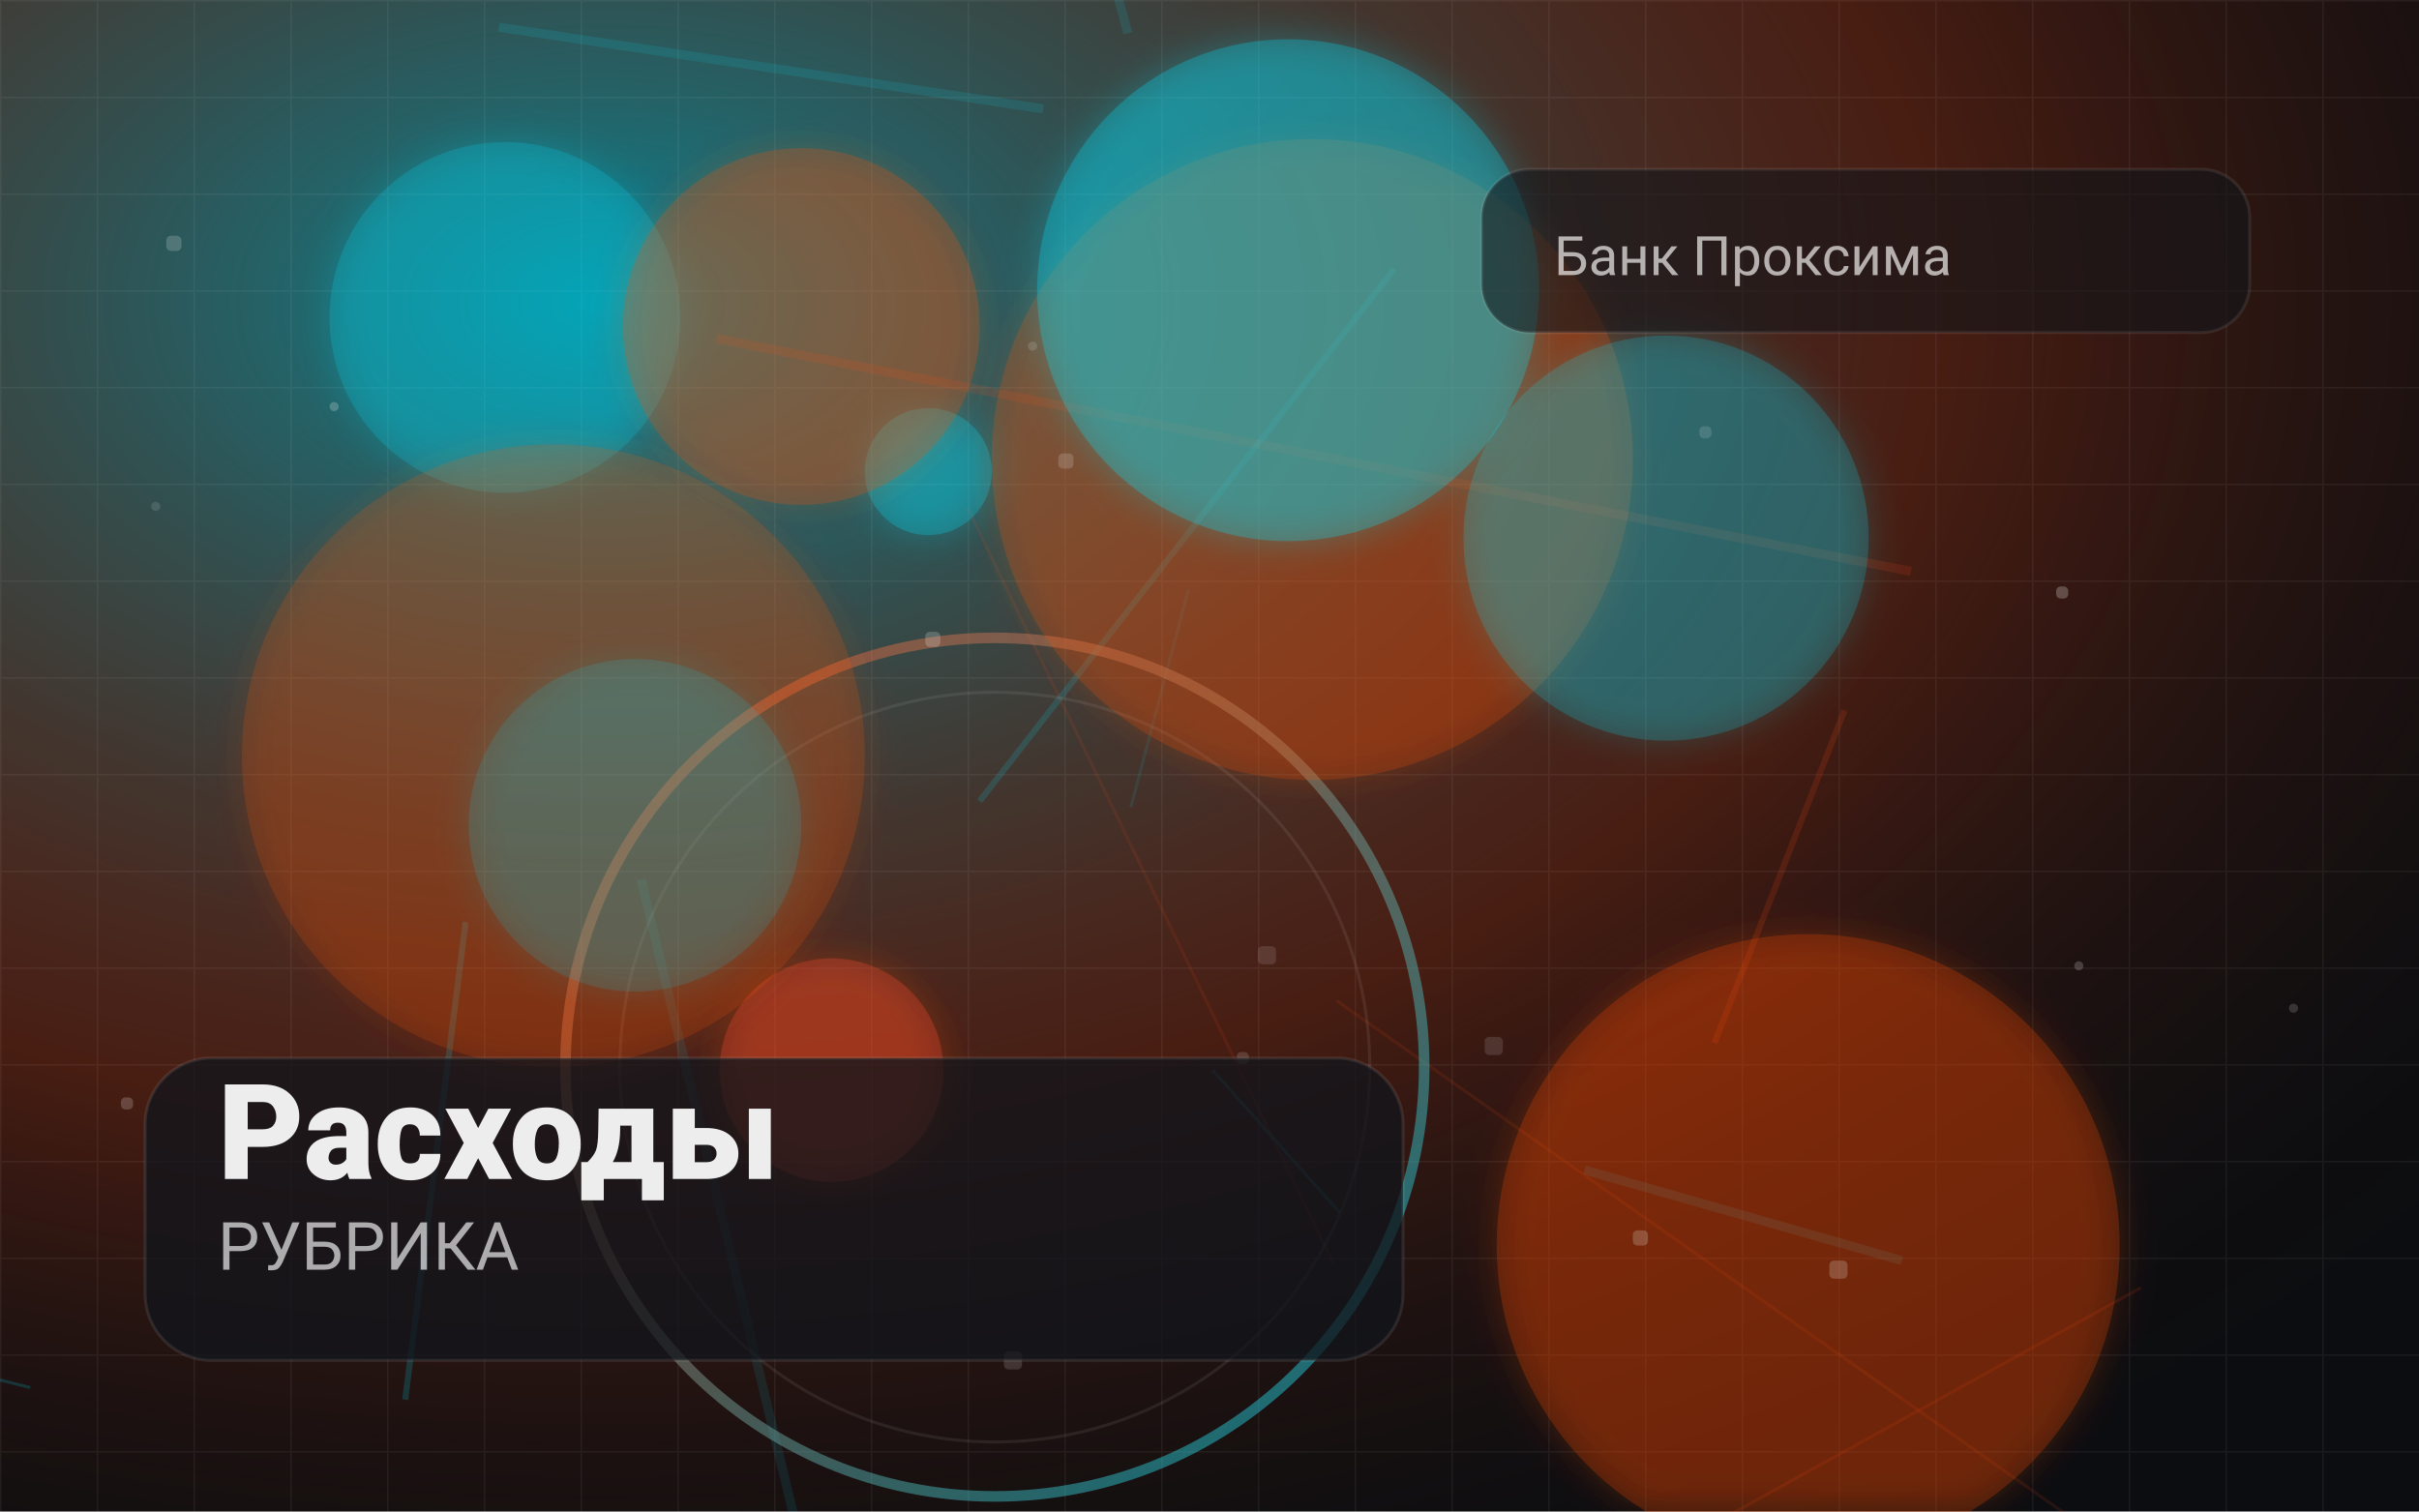
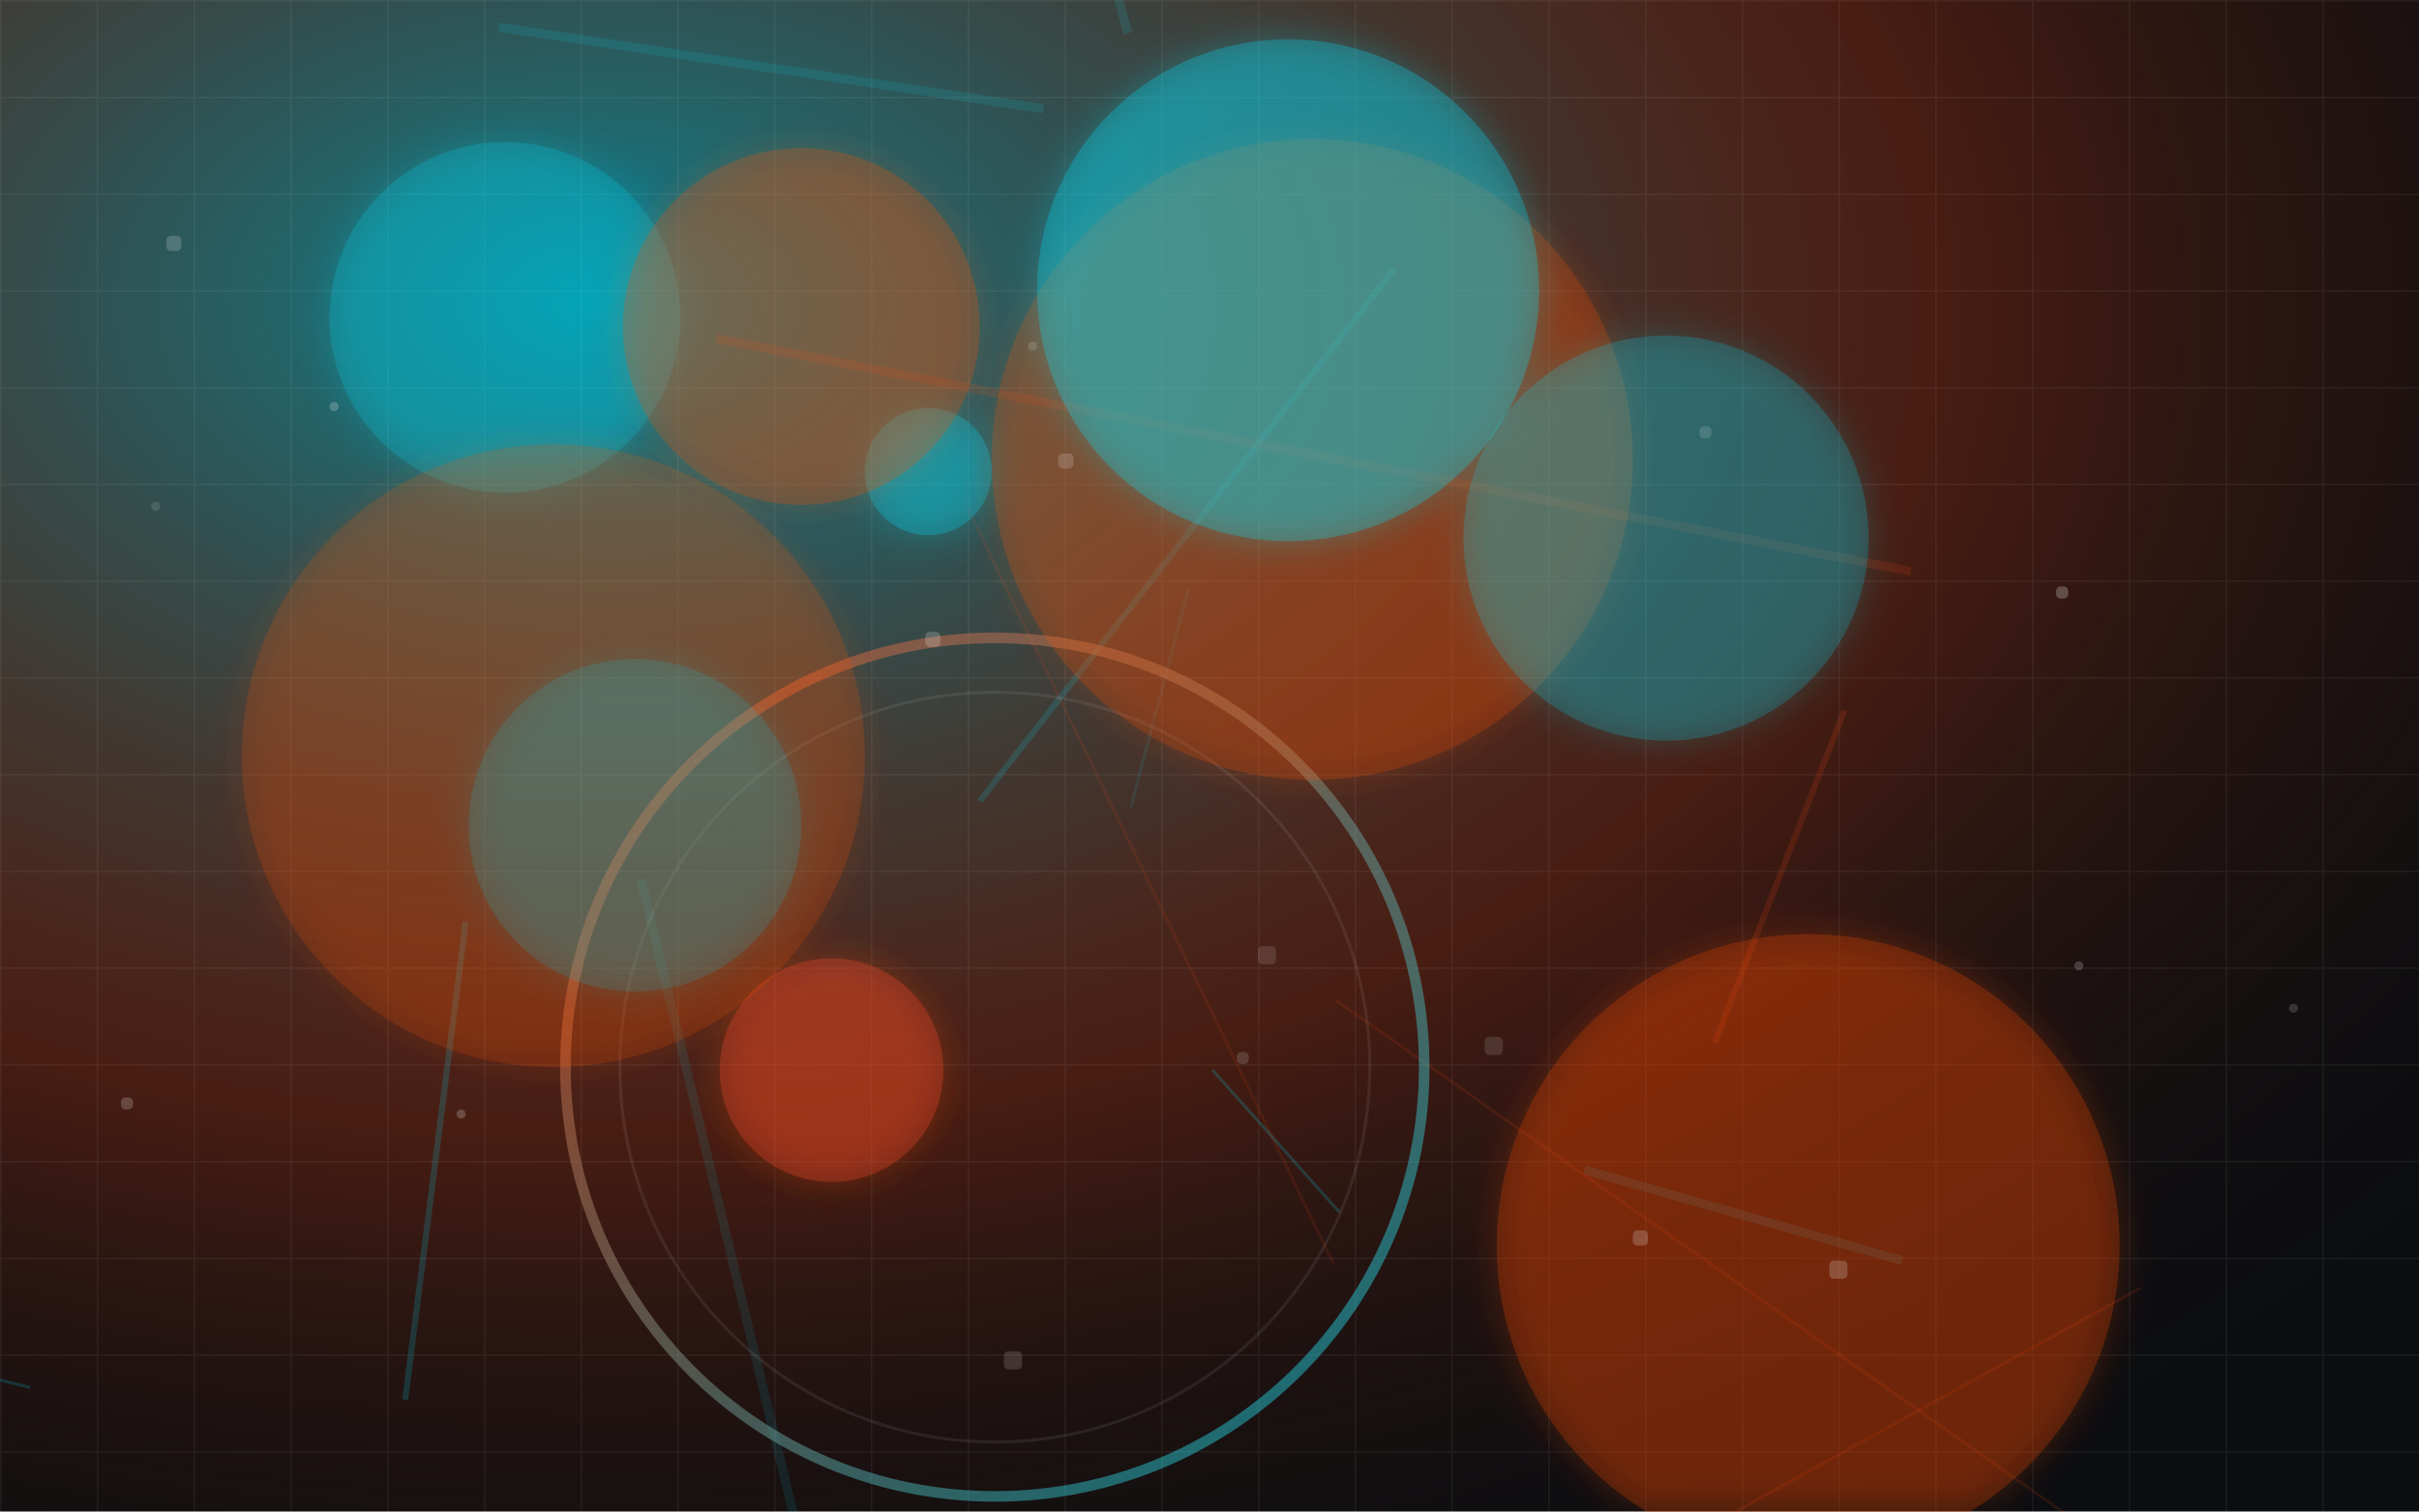
<svg xmlns="http://www.w3.org/2000/svg" width="800" height="500" viewBox="0 0 800 500" fill="none">
  <defs>
    <linearGradient id="g1" x1="0" y1="0" x2="1" y2="1">
      <stop offset="0" stop-color="#FF4D1A" stop-opacity="0.95" />
      <stop offset="1" stop-color="#00E5FF" stop-opacity="0.85" />
    </linearGradient>
    <radialGradient id="g2" cx="0.25" cy="0.2" r="1">
      <stop offset="0" stop-color="#00E5FF" stop-opacity="0.55" />
      <stop offset="0.55" stop-color="#FF4D1A" stop-opacity="0.25" />
      <stop offset="1" stop-color="#0B0D10" stop-opacity="0" />
    </radialGradient>
    <pattern id="grid" width="32" height="32" patternUnits="userSpaceOnUse">
      <path d="M 32 0 L 0 0 0 32" stroke="#EDEDED" stroke-opacity="0.06" stroke-width="1" />
    </pattern>
    <filter id="glow" x="-50%" y="-50%" width="200%" height="200%">
      <feGaussianBlur stdDeviation="6" result="b" />
      <feMerge>
        <feMergeNode in="b" />
        <feMergeNode in="SourceGraphic" />
      </feMerge>
    </filter>
  </defs>
  <rect width="800" height="500" fill="#0B0D10" />
  <rect width="800" height="500" fill="url(#g2)" />
  <rect width="800" height="500" fill="url(#grid)" />
  <path d="M610 235 L567 345" stroke="#FF4D1A" stroke-opacity="0.152" stroke-width="2" />
  <path d="M443 401 L401 354" stroke="#00E5FF" stroke-opacity="0.175" stroke-width="1" />
  <path d="M524 387 L629 417" stroke="#00E5FF" stroke-opacity="0.13" stroke-width="3" />
  <path d="M320 168 L441 418" stroke="#FF4D1A" stroke-opacity="0.1" stroke-width="1" />
  <path d="M165 9 L345 36" stroke="#00E5FF" stroke-opacity="0.115" stroke-width="3" />
  <path d="M324 265 L461 89" stroke="#00E5FF" stroke-opacity="0.146" stroke-width="2" />
  <path d="M442 331 L726 531" stroke="#FF4D1A" stroke-opacity="0.108" stroke-width="1" />
  <path d="M373 11 L367 -11" stroke="#00E5FF" stroke-opacity="0.11" stroke-width="3" />
  <path d="M393 195 L374 267" stroke="#00E5FF" stroke-opacity="0.09" stroke-width="1" />
  <path d="M708 426 L373 611" stroke="#FF4D1A" stroke-opacity="0.115" stroke-width="1" />
  <path d="M212 291 L266 516" stroke="#00E5FF" stroke-opacity="0.095" stroke-width="3" />
  <path d="M154 305 L134 463" stroke="#00E5FF" stroke-opacity="0.168" stroke-width="2" />
  <path d="M237 112 L632 189" stroke="#FF4D1A" stroke-opacity="0.135" stroke-width="3" />
  <path d="M10 459 L-290 384" stroke="#00E5FF" stroke-opacity="0.166" stroke-width="1" />
  <circle cx="329" cy="353" r="142" stroke="url(#g1)" stroke-width="3.5" stroke-opacity="0.55" />
  <circle cx="329" cy="353" r="124" stroke="#EDEDED" stroke-width="1" stroke-opacity="0.08" />
  <circle cx="598" cy="412" r="103" fill="#FF4D1A" fill-opacity="0.229" filter="url(#glow)" />
  <circle cx="307" cy="156" r="21" fill="#00E5FF" fill-opacity="0.241" filter="url(#glow)" />
  <circle cx="434" cy="152" r="106" fill="#FF4D1A" fill-opacity="0.207" filter="url(#glow)" />
  <circle cx="167" cy="105" r="58" fill="#00E5FF" fill-opacity="0.186" filter="url(#glow)" />
  <circle cx="265" cy="108" r="59" fill="#FF4D1A" fill-opacity="0.223" filter="url(#glow)" />
  <circle cx="551" cy="178" r="67" fill="#00E5FF" fill-opacity="0.191" filter="url(#glow)" />
  <circle cx="275" cy="354" r="37" fill="#FF4D1A" fill-opacity="0.271" filter="url(#glow)" />
  <circle cx="426" cy="96" r="83" fill="#00E5FF" fill-opacity="0.262" filter="url(#glow)" />
  <circle cx="183" cy="250" r="103" fill="#FF4D1A" fill-opacity="0.166" filter="url(#glow)" />
  <circle cx="210" cy="273" r="55" fill="#00E5FF" fill-opacity="0.13" filter="url(#glow)" />
  <rect x="562" y="141" width="4" height="4" rx="1.5" fill="#EDEDED" fill-opacity="0.153" />
  <rect x="109" y="133" width="3" height="3" rx="1.5" fill="#EDEDED" fill-opacity="0.233" />
  <rect x="350" y="150" width="5" height="5" rx="1.5" fill="#EDEDED" fill-opacity="0.184" />
  <rect x="151" y="367" width="3" height="3" rx="1.5" fill="#EDEDED" fill-opacity="0.218" />
  <rect x="680" y="194" width="4" height="4" rx="1.5" fill="#EDEDED" fill-opacity="0.256" />
  <rect x="409" y="348" width="4" height="4" rx="1.5" fill="#EDEDED" fill-opacity="0.159" />
  <rect x="605" y="417" width="6" height="6" rx="1.5" fill="#EDEDED" fill-opacity="0.213" />
  <rect x="540" y="407" width="5" height="5" rx="1.5" fill="#EDEDED" fill-opacity="0.211" />
  <rect x="491" y="343" width="6" height="6" rx="1.5" fill="#EDEDED" fill-opacity="0.133" />
  <rect x="416" y="313" width="6" height="6" rx="1.5" fill="#EDEDED" fill-opacity="0.127" />
  <rect x="332" y="447" width="6" height="6" rx="1.5" fill="#EDEDED" fill-opacity="0.152" />
  <rect x="55" y="78" width="5" height="5" rx="1.5" fill="#EDEDED" fill-opacity="0.199" />
  <rect x="50" y="166" width="3" height="3" rx="1.5" fill="#EDEDED" fill-opacity="0.124" />
  <rect x="340" y="113" width="3" height="3" rx="1.5" fill="#EDEDED" fill-opacity="0.154" />
  <rect x="40" y="363" width="4" height="4" rx="1.5" fill="#EDEDED" fill-opacity="0.207" />
  <rect x="757" y="332" width="3" height="3" rx="1.5" fill="#EDEDED" fill-opacity="0.165" />
  <rect x="686" y="318" width="3" height="3" rx="1.5" fill="#EDEDED" fill-opacity="0.205" />
  <rect x="306" y="209" width="5" height="5" rx="1.5" fill="#EDEDED" fill-opacity="0.217" />
-   <g opacity="0.9">
-     <rect x="490" y="56" width="254" height="54" rx="16" fill="#11151B" fill-opacity="0.65" stroke="#EDEDED" stroke-opacity="0.10" />
-     <text x="514" y="91" fill="#EDEDED" fill-opacity="0.78" font-size="18" font-family="ui-sans-serif, system-ui, -apple-system, Segoe UI, Roboto, Arial">Банк Проксима</text>
-   </g>
-   <g>
-     <rect x="48" y="350" width="416" height="100" rx="22" fill="#11151B" fill-opacity="0.75" stroke="#EDEDED" stroke-opacity="0.10" />
-     <text x="72" y="390" fill="#EDEDED" font-size="44" font-family="ui-sans-serif, system-ui, -apple-system, Segoe UI, Roboto, Arial" font-weight="800">Расходы</text>
-     <text x="72" y="420" fill="#EDEDED" fill-opacity="0.70" font-size="22" font-family="ui-sans-serif, system-ui, -apple-system, Segoe UI, Roboto, Arial">РУБРИКА</text>
-   </g>
</svg>
